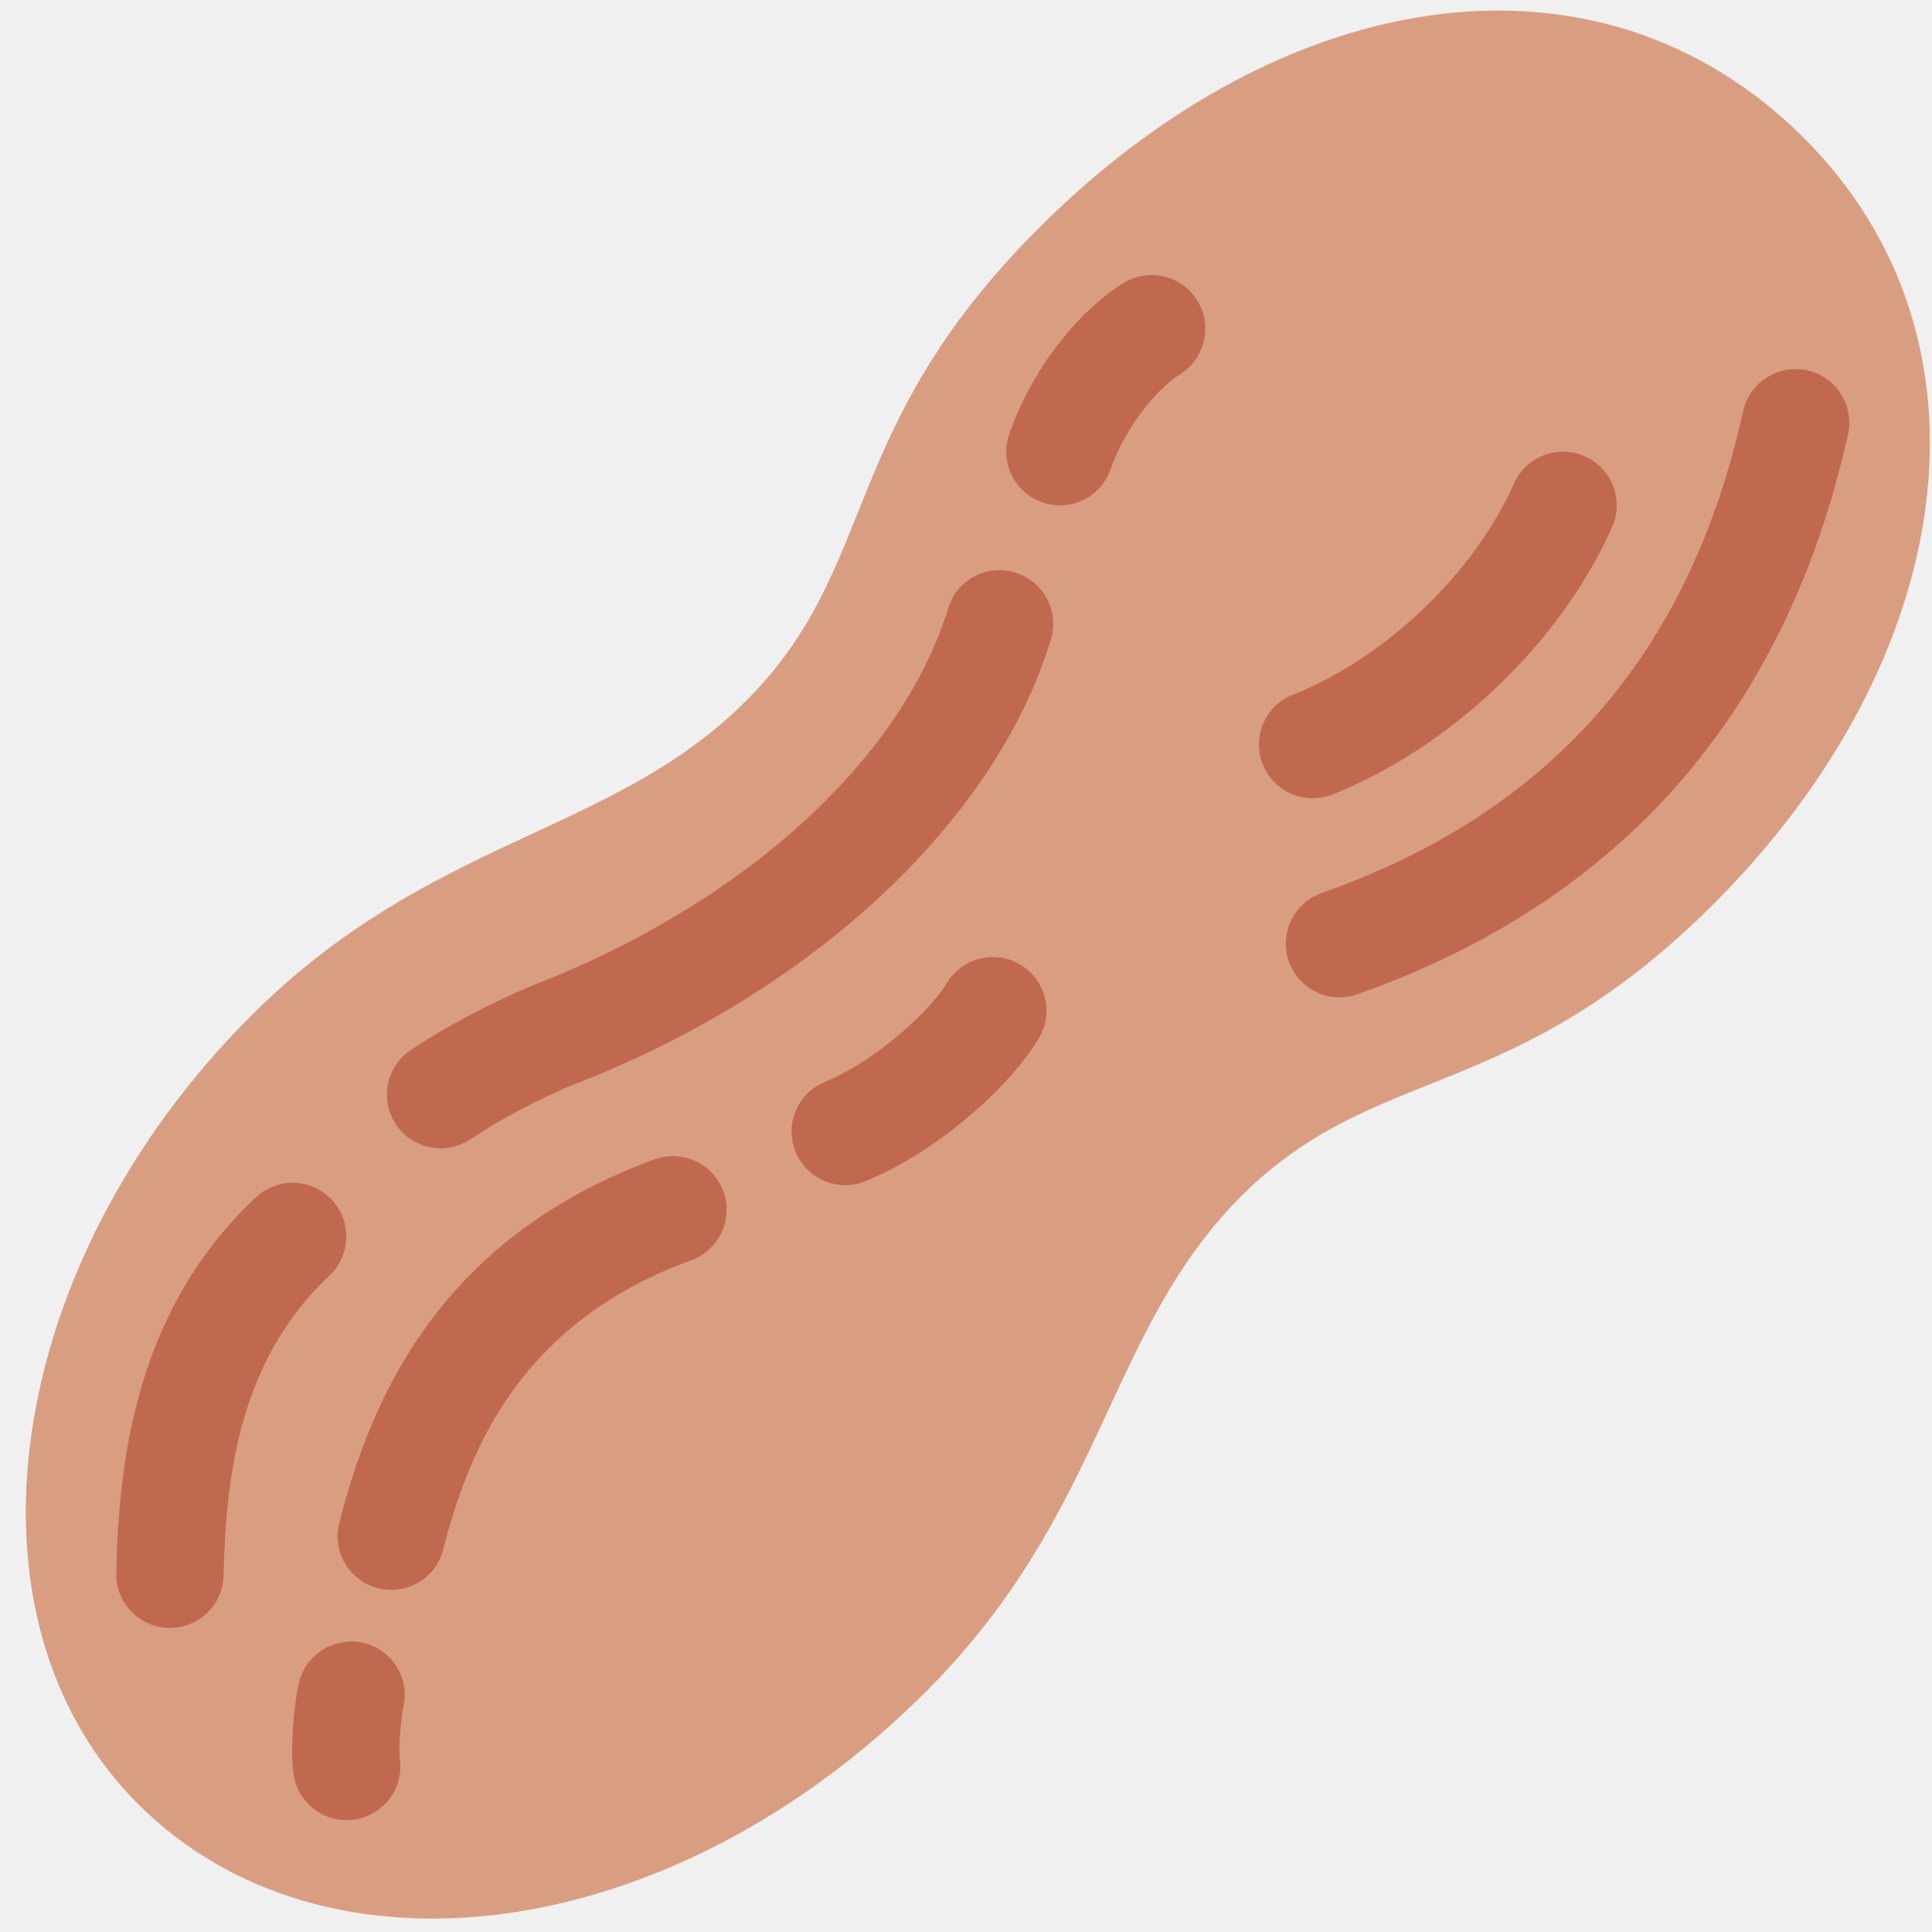
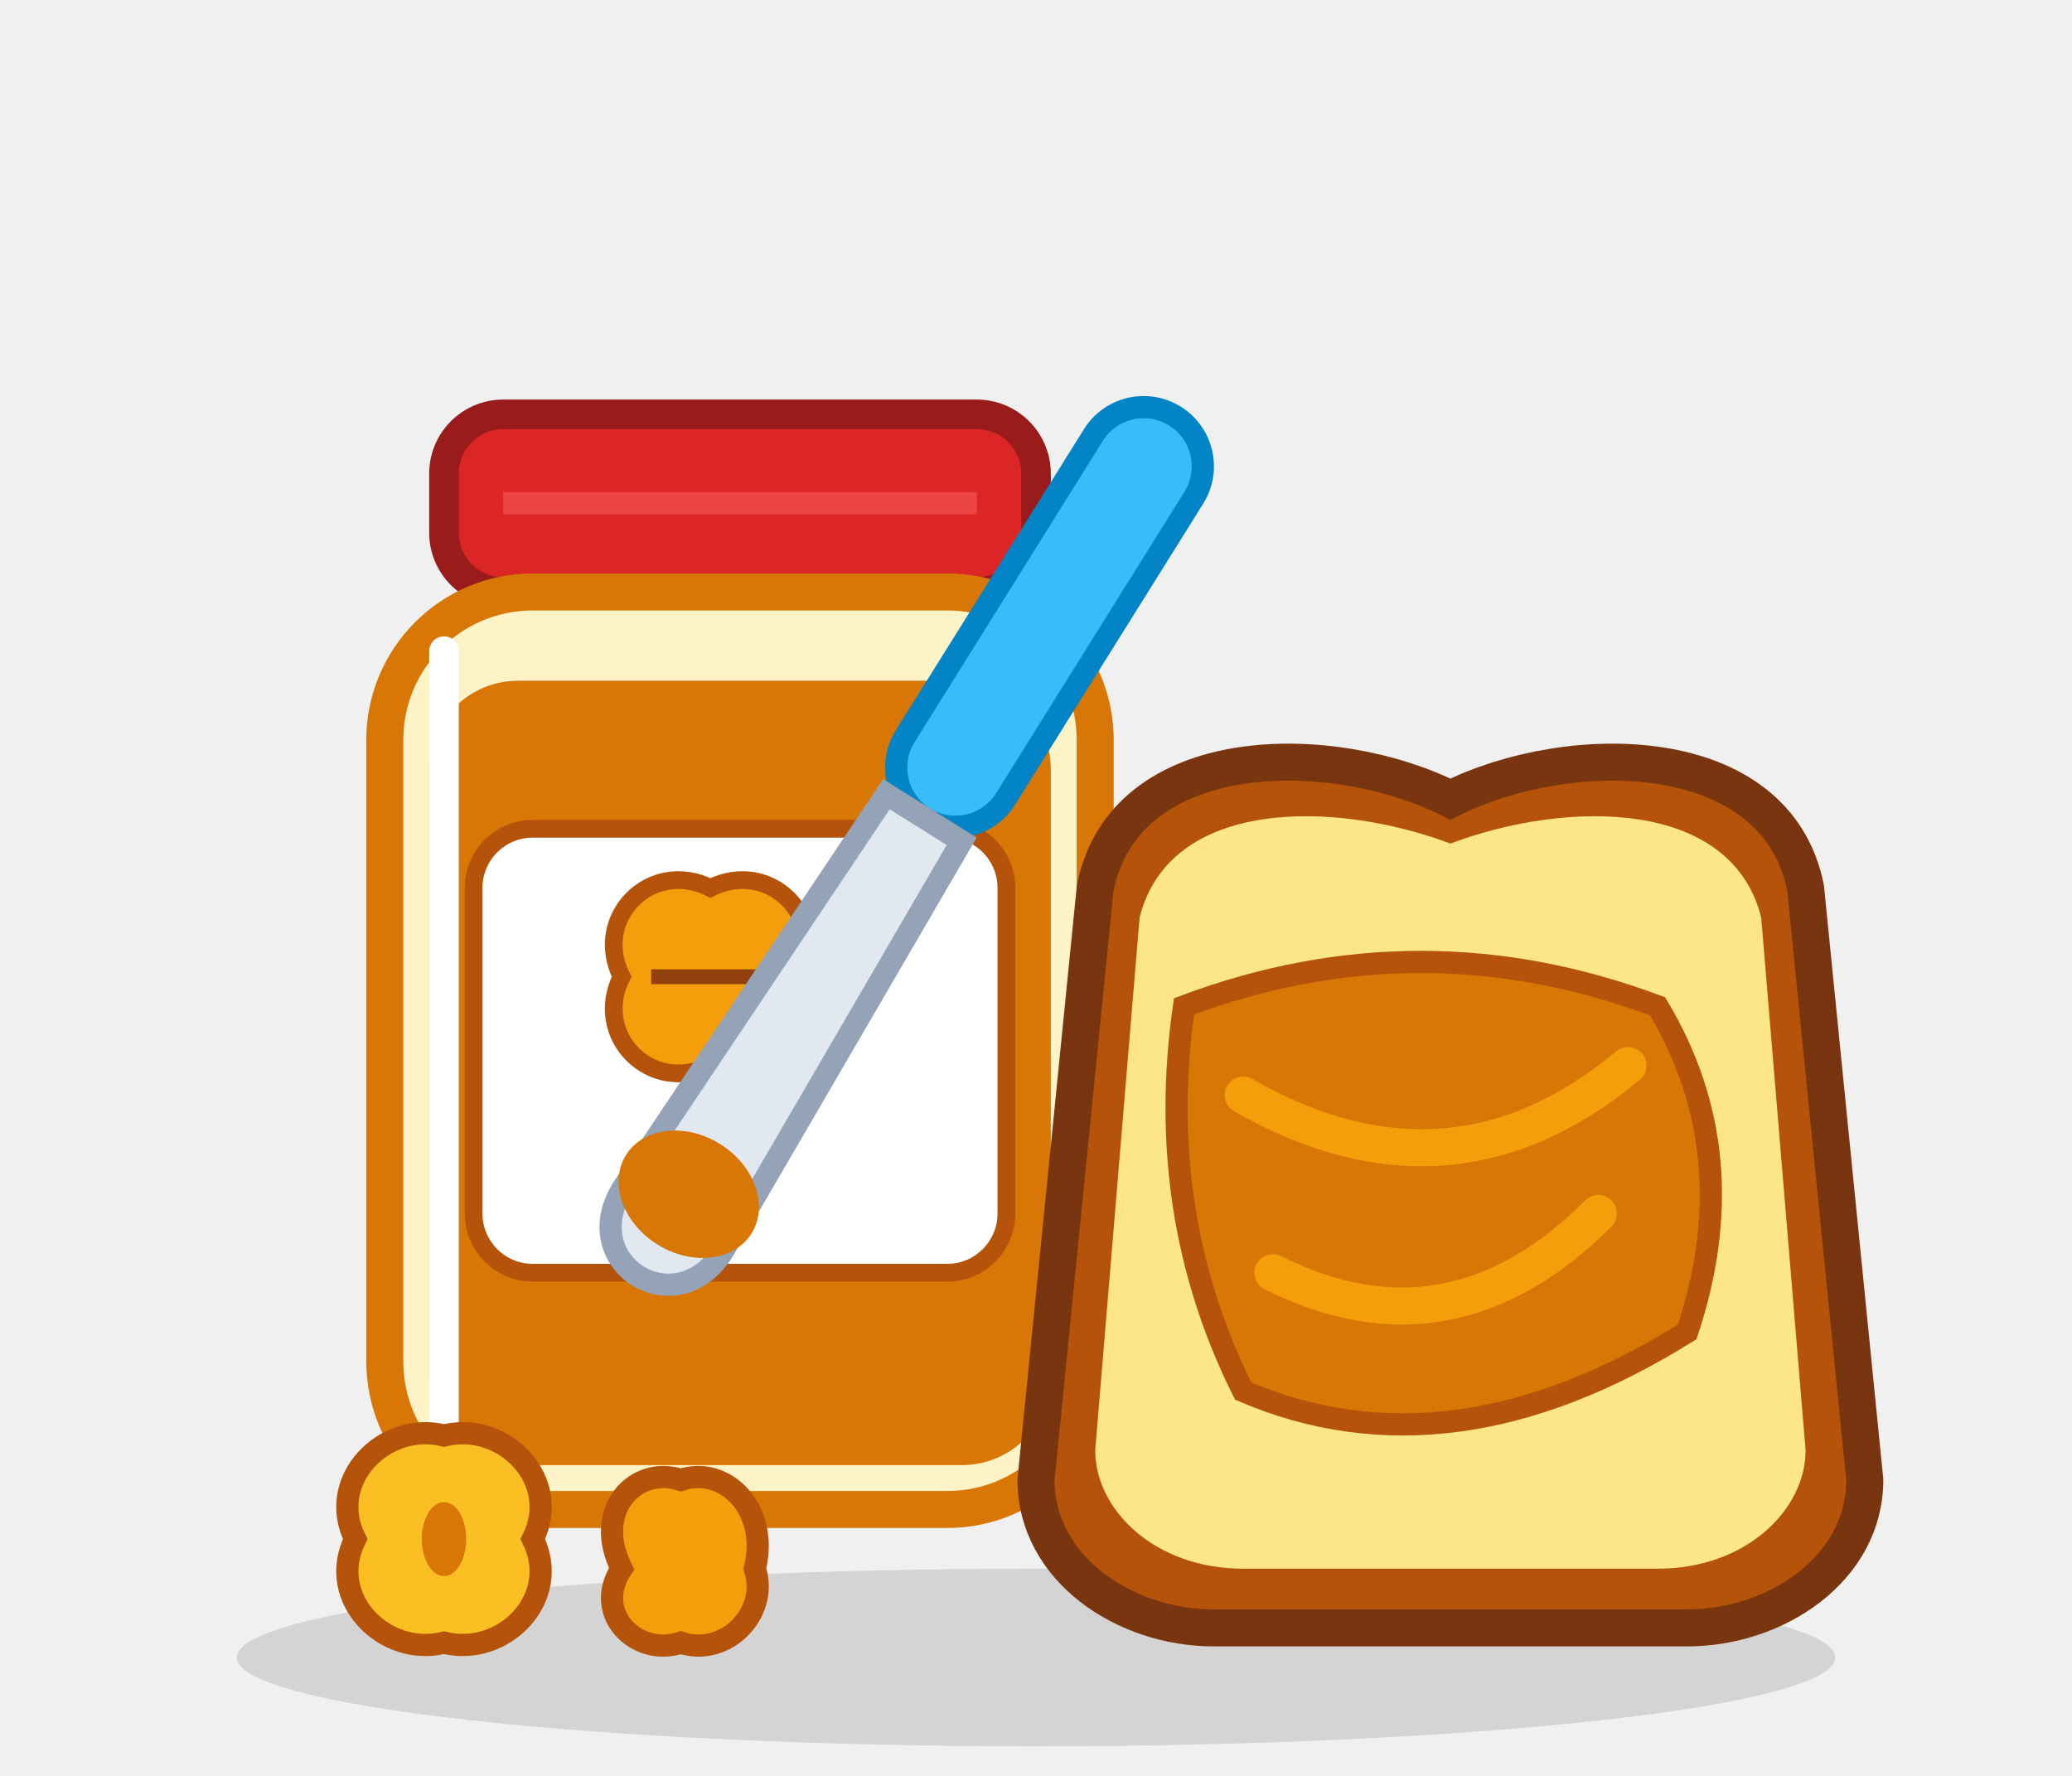
- <svg xmlns="http://www.w3.org/2000/svg" viewBox="0 0 36 36">
-   <path fill="#D99E82" d="M17.256 31.519c-4.754 4.754-11.207 5.573-14.683 2.097C-.902 30.141.056 23.55 4.672 18.934c3.355-3.356 6.711-3.356 9.228-5.873 2.517-2.516 1.678-5.033 5.454-8.809C23.968-.361 29.84-1.201 33.616 2.574c3.774 3.776 2.832 9.754-1.678 14.263-3.775 3.775-6.292 2.936-8.809 5.452-2.518 2.518-2.518 5.873-5.873 9.23z" />
-   <path fill="#C1694F" d="M8.211 21.397c-.324 0-.643-.157-.835-.448-.305-.46-.179-1.081.282-1.386.682-.451 1.438-.853 2.245-1.193 3.938-1.516 6.902-4.208 7.765-7.037.161-.529.721-.829 1.248-.665.529.161.826.72.666 1.248-1.039 3.406-4.46 6.589-8.931 8.309-.665.28-1.31.623-1.889 1.006-.17.113-.361.166-.551.166zm-5.044 8.937h-.022c-.552-.012-.99-.47-.979-1.021.047-2.164.385-4.916 2.601-7.002.403-.377 1.036-.358 1.414.043.379.402.359 1.035-.042 1.414-1.666 1.567-1.932 3.704-1.972 5.588-.012.544-.458.978-1 .978zm4.125-.709c-.082 0-.166-.01-.249-.031-.535-.137-.858-.682-.721-1.217.562-2.191 1.782-5.277 5.875-6.774.517-.188 1.093.077 1.282.596.19.519-.077 1.093-.596 1.283-3.171 1.159-4.137 3.49-4.625 5.392-.113.451-.52.751-.966.751zm17.667-11.041c-.412 0-.798-.257-.943-.667-.184-.521.09-1.092.61-1.276 4.279-1.51 6.849-4.449 7.856-8.982.12-.54.657-.874 1.193-.759.539.12.879.654.76 1.193-1.154 5.19-4.23 8.701-9.144 10.435-.109.037-.222.056-.332.056z" />
-   <path fill="#C1694F" d="M24.459 14.875c-.397 0-.774-.24-.93-.632-.203-.514.048-1.095.562-1.298 1.722-.682 3.378-2.263 4.12-3.935.225-.502.813-.732 1.32-.508.505.225.731.815.508 1.32-.956 2.151-3.002 4.107-5.212 4.982-.121.049-.245.071-.368.071zm-8.709 7.209c-.395 0-.768-.234-.926-.622-.209-.512.037-1.095.548-1.304.955-.39 1.979-1.345 2.266-1.832.28-.476.895-.635 1.369-.354.477.28.635.893.354 1.369-.513.873-1.864 2.11-3.233 2.669-.124.051-.252.074-.378.074zm4-12.667c-.108 0-.22-.018-.328-.056-.522-.181-.798-.751-.617-1.272.4-1.152 1.234-2.255 2.124-2.812.469-.293 1.086-.15 1.378.318.293.468.15 1.085-.317 1.378-.421.263-1.017.973-1.295 1.772-.144.413-.531.672-.945.672zM6.457 33.915c-.49 0-.917-.358-.988-.857-.064-.451 0-1.253.098-1.691.12-.539.659-.87 1.193-.759.539.12.879.655.759 1.194-.064.286-.09.824-.069.975.076.546-.305 1.053-.852 1.129-.048.006-.095.009-.141.009z" />
+ <svg xmlns="http://www.w3.org/2000/svg" viewBox="0 0 140 120" width="100%" height="100%">
+   <ellipse cx="70" cy="112" rx="54" ry="6" fill="rgba(0,0,0,0.12)" />
+   <g transform="translate(18, 22)">
+     <rect x="12" y="6" width="40" height="12" rx="4" fill="#DC2626" stroke="#991B1B" stroke-width="2" />
+     <line x1="16" y1="12" x2="48" y2="12" stroke="#EF4444" stroke-width="1.5" />
+     <rect x="8" y="18" width="48" height="62" rx="10" fill="#FEF3C7" stroke="#D97706" stroke-width="2.5" />
+     <rect x="11" y="24" width="42" height="53" rx="6" fill="#D97706" />
+     <rect x="14" y="34" width="36" height="30" rx="4" fill="#FFFFFF" stroke="#B45309" stroke-width="1.2" />
+     <path d="M 24 44 C 22 40 26 36 30 38 C 34 36 38 40 36 44 C 38 48 34 52 30 50 C 26 52 22 48 24 44 Z" fill="#F59E0B" stroke="#B45309" stroke-width="1.2" />
+     <line x1="26" y1="44" x2="34" y2="44" stroke="#92400E" stroke-width="1" />
+     <line x1="12" y1="22" x2="12" y2="74" stroke="#FFFFFF" stroke-width="2" stroke-linecap="round" />
+   </g>
+   <g transform="translate(62, 44)">
+     <path d="M 12 16 C 14 6 28 6 36 10 C 44 6 58 6 60 16 L 64 56 C 64 62 58 66 52 66 L 20 66 C 14 66 8 62 8 56 Z" fill="#B45309" stroke="#78350F" stroke-width="2.5" />
+     <path d="M 15 18 C 17 10 28 10 36 13 C 44 10 55 10 57 18 L 60 54 C 60 58 56 62 50 62 L 22 62 C 16 62 12 58 12 54 Z" fill="#FDE68A" />
+     <path d="M 18 24 Q 34 18 50 24 Q 56 34 52 46 Q 36 56 22 50 Q 16 38 18 24 Z" fill="#D97706" stroke="#B45309" stroke-width="1.5" />
+     <path d="M 22 30 Q 36 38 48 28" stroke="#F59E0B" stroke-width="2.5" fill="none" stroke-linecap="round" />
+     <path d="M 24 42 Q 36 48 46 38" stroke="#F59E0B" stroke-width="2.5" fill="none" stroke-linecap="round" />
+   </g>
+   <g transform="translate(76, 26) rotate(32)">
+     <rect x="0" y="0" width="8" height="32" rx="4" fill="#38BDF8" stroke="#0284C7" stroke-width="1.5" />
+     <path d="M 1 32 L 7 32 L 8 64 C 8 70 0 70 0 64 Z" fill="#E2E8F0" stroke="#94A3B8" stroke-width="1.5" />
+     <ellipse cx="4" cy="62" rx="5" ry="4" fill="#D97706" />
+   </g>
+   <g transform="translate(18, 92)">
+     <path d="M 6 12 C 4 8 8 4 12 5 C 16 4 20 8 18 12 C 20 16 16 20 12 19 C 8 20 4 16 6 12 Z" fill="#FBBF24" stroke="#B45309" stroke-width="1.5" />
+     <ellipse cx="12" cy="12" rx="1.5" ry="2.5" fill="#D97706" />
+     <path d="M 24 14 C 22 10 25 7 28 8 C 31 7 34 10 33 14 C 34 17 31 20 28 19 C 25 20 22 17 24 14 Z" fill="#F59E0B" stroke="#B45309" stroke-width="1.5" />
+   </g>
</svg>
